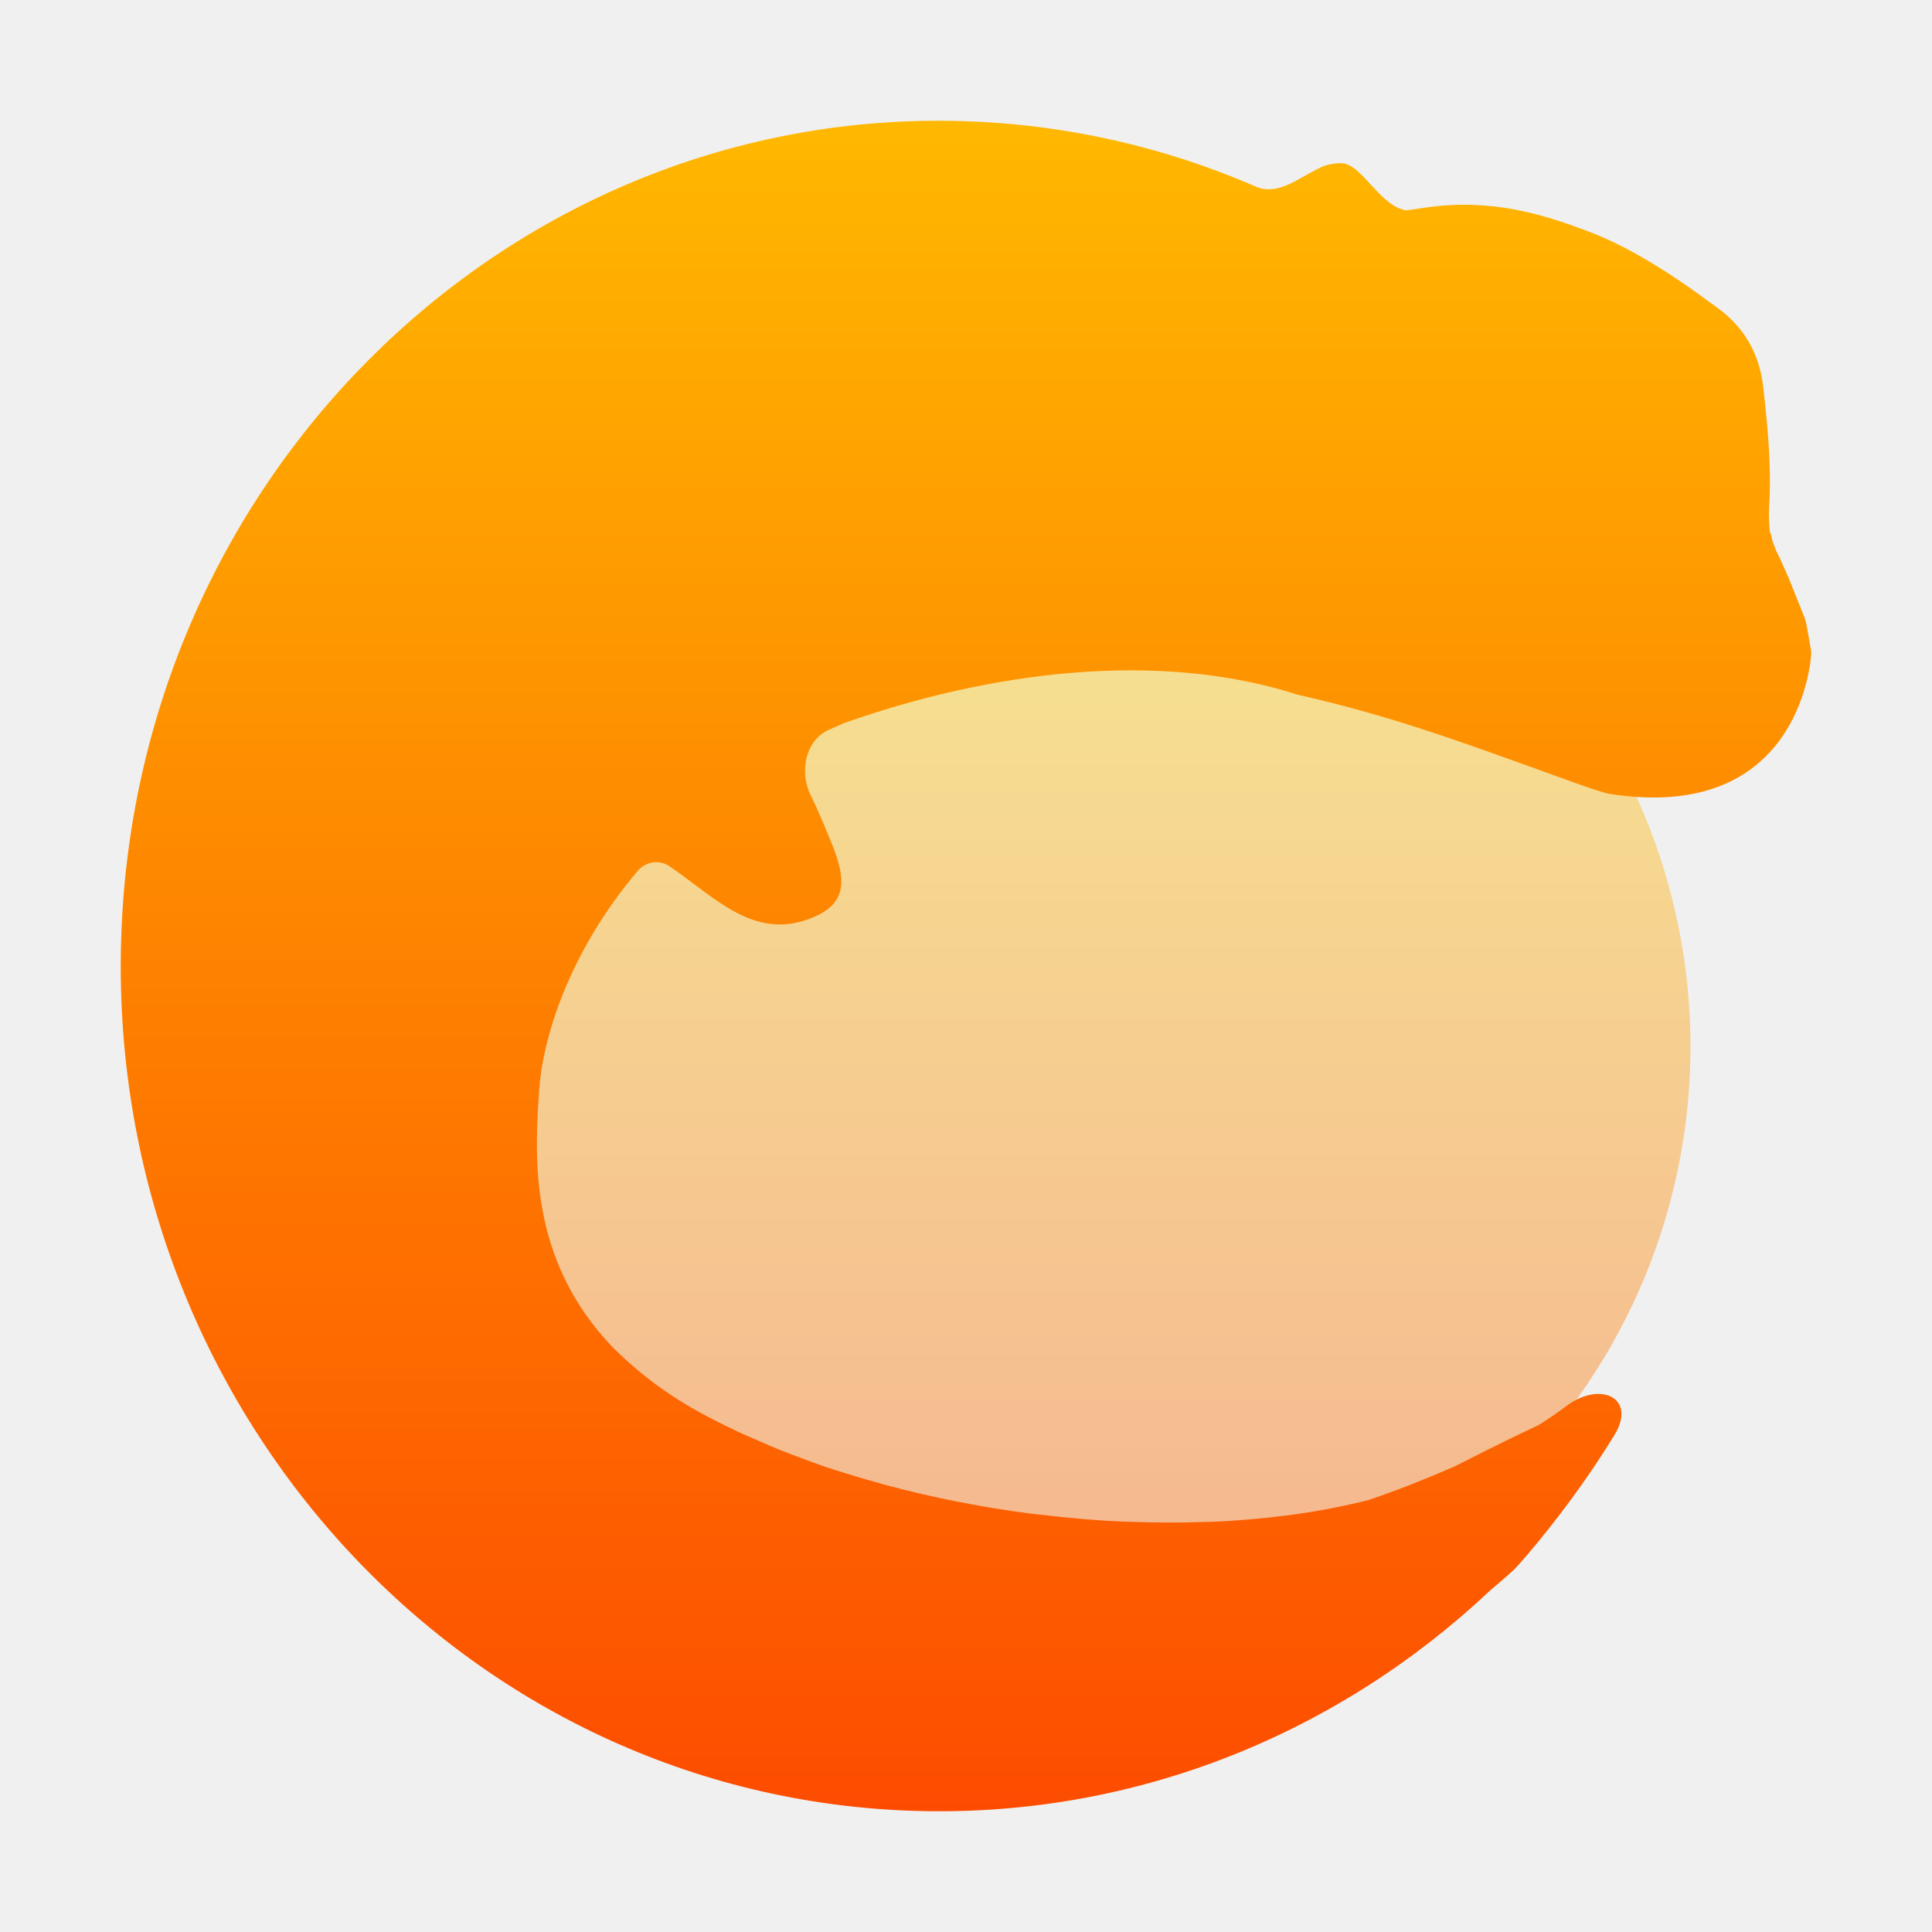
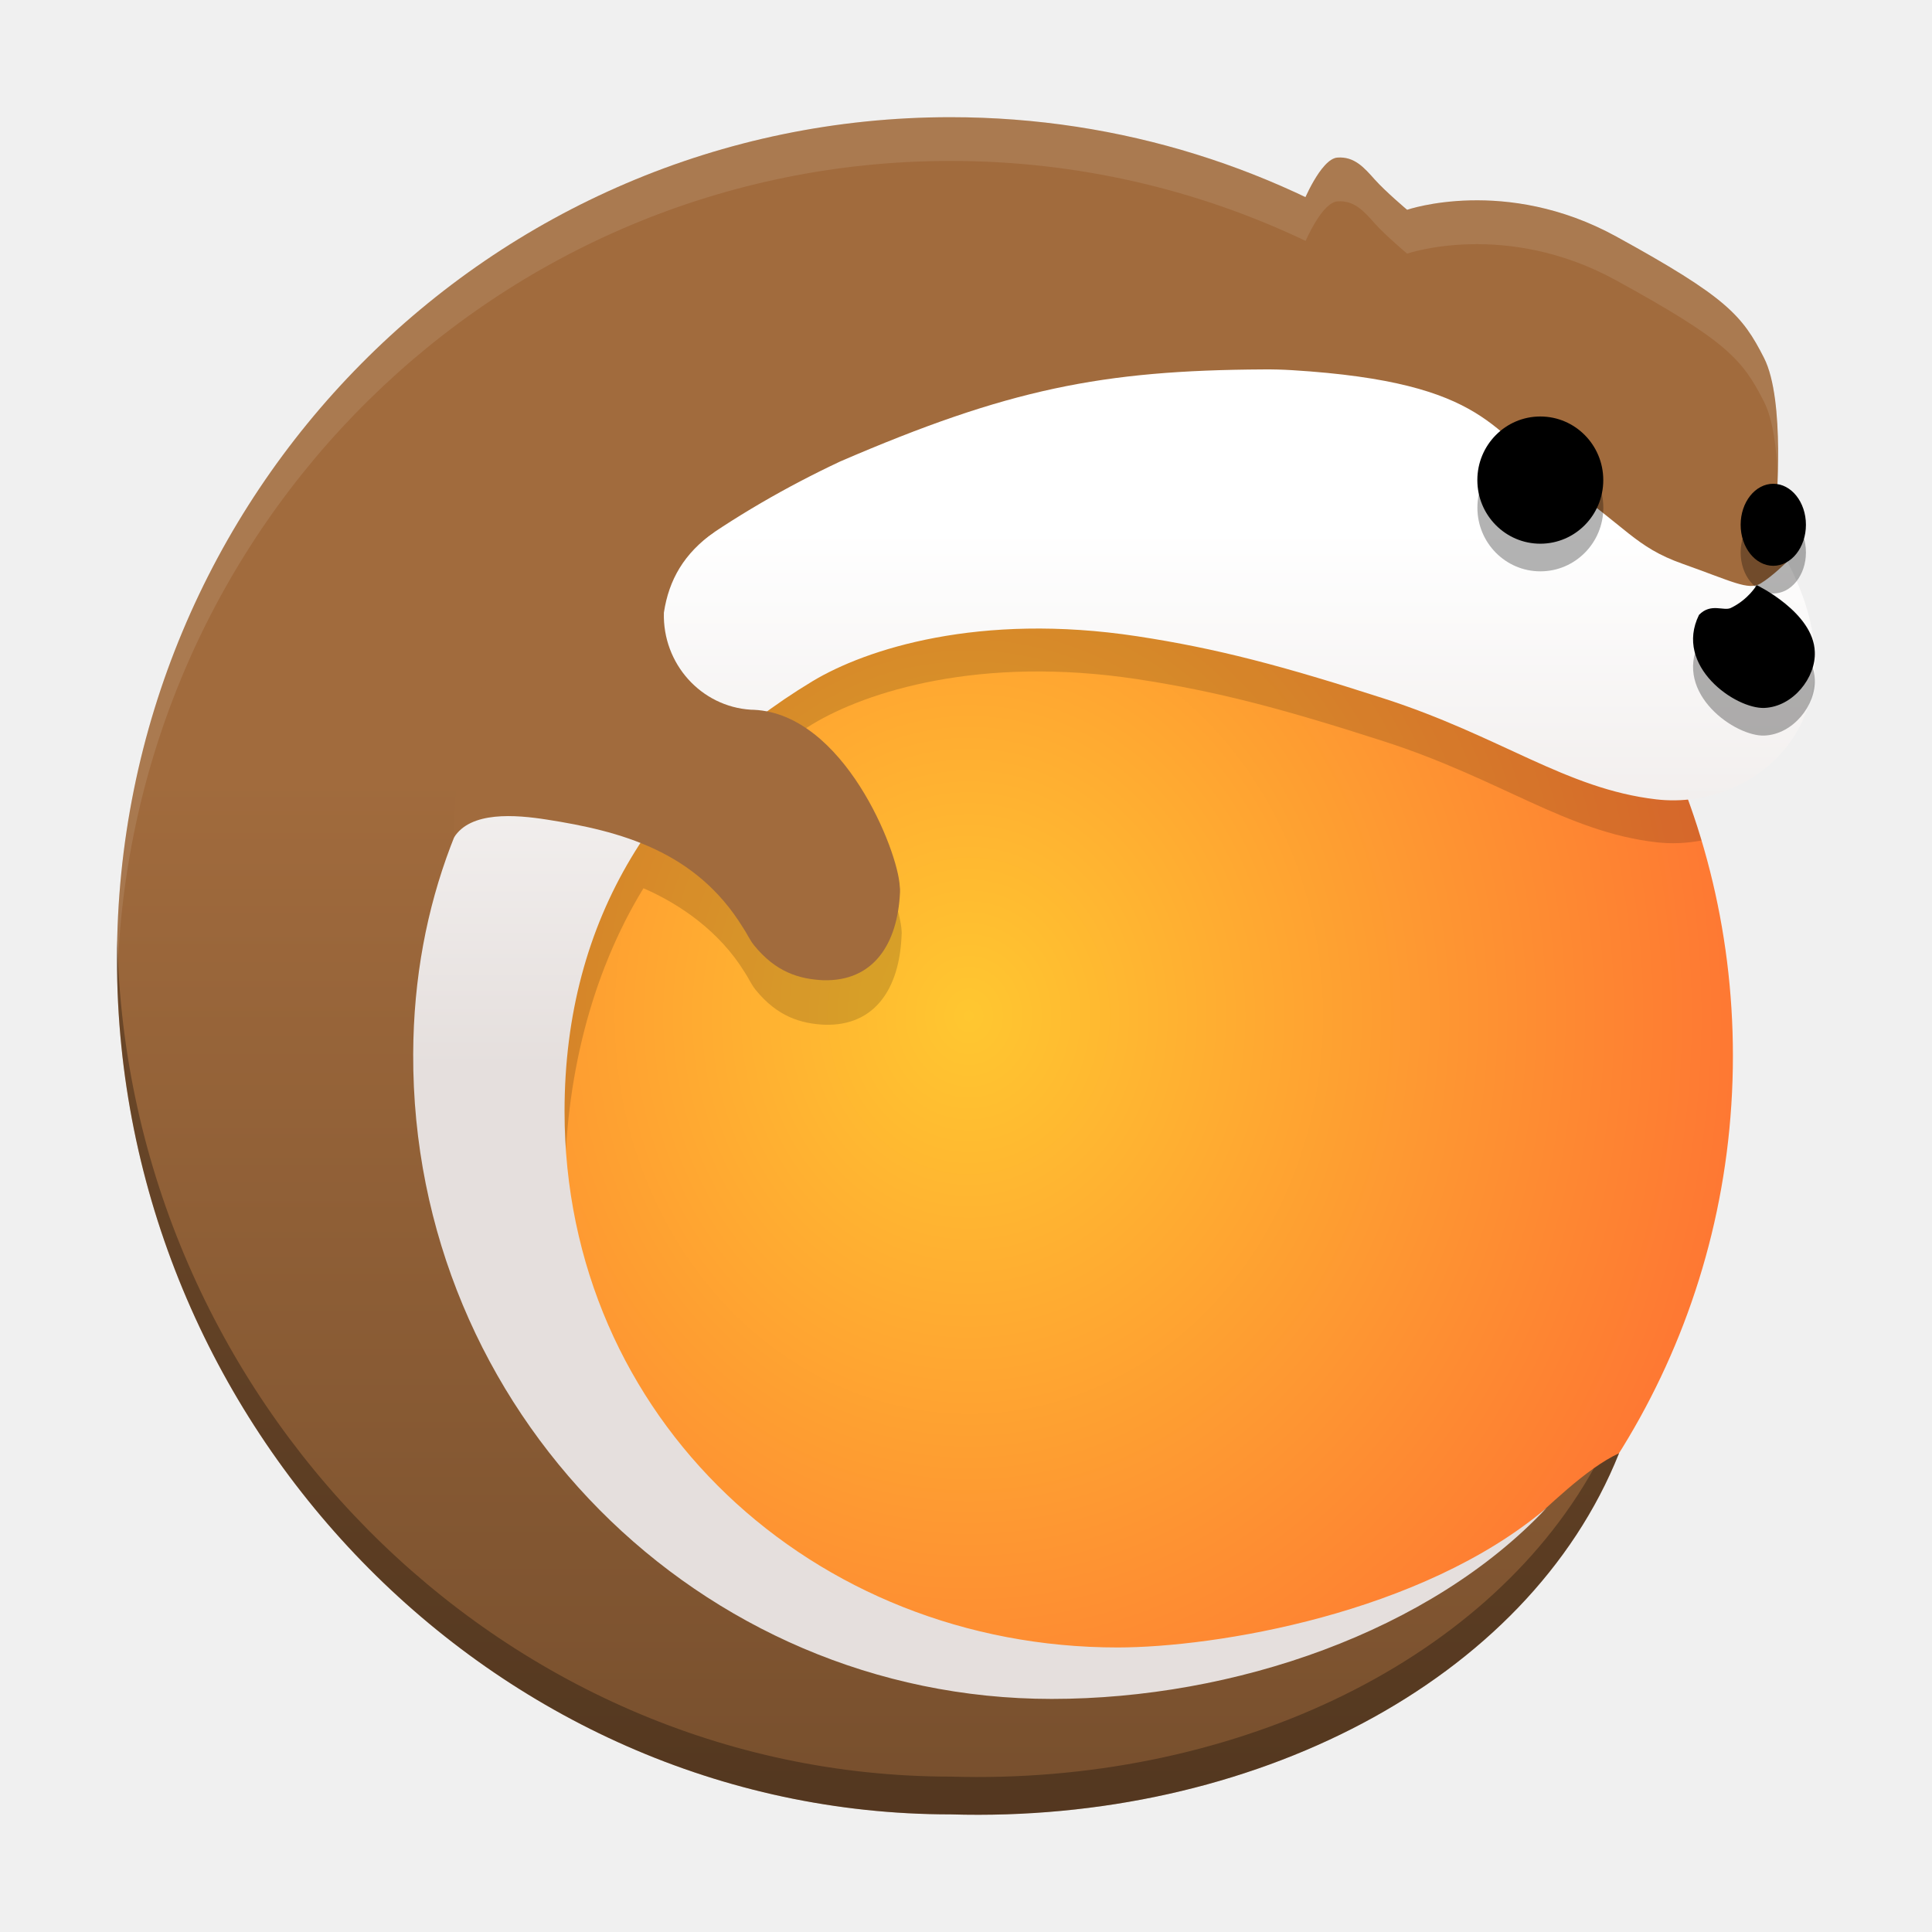
- <svg xmlns="http://www.w3.org/2000/svg" width="48" height="48" viewBox="0 0 48 48" fill="none" version="1.1" id="svg5">
-   <path opacity="0.4" d="M27 11C23.022 11 19.206 12.58 16.393 15.393C13.58 18.206 12 22.022 12 26C12 29.978 13.58 33.794 16.393 36.607C19.206 39.42 23.022 41 27 41C30.978 41 34.794 39.42 37.607 36.607C40.42 33.794 42 29.978 42 26C42 22.022 40.42 18.206 37.607 15.393C34.794 12.58 30.978 11 27 11Z" fill="url(#paint0_linear_226_231)" id="path1" />
-   <path fill-rule="evenodd" clip-rule="evenodd" d="M 23.335,3 C 12.348,2.99 3.296,12.038 3.007,23.451 c -0.294,11.594 8.566,21.239 19.788,21.542 5.467,0.148 10.485,-1.95 14.229,-5.48 0.335,-0.28 0.542,-0.471 0.6,-0.525 0.011,-0.011 0.021,-0.02 0.032,-0.032 0.15,-0.16 1.375,-1.533 2.457,-3.308 0.559,-0.917 -0.353,-1.356 -1.209,-0.708 -0.213,0.161 -0.441,0.318 -0.686,0.47 -0.355,0.165 -0.957,0.45 -2.075,1.022 -0.732,0.318 -1.438,0.598 -2.148,0.838 -0.059,0.015 -0.118,0.029 -0.177,0.043 l -0.034,0.008 c -0.517,0.123 -1.06,0.227 -1.628,0.305 -0.048,0.007 -0.096,0.013 -0.144,0.019 l -0.065,0.008 c -0.59,0.075 -1.198,0.129 -1.827,0.156 -0.035,0.001 -0.071,0.002 -0.106,0.002 -0.03,4e-4 -0.061,7e-4 -0.091,0.002 -0.62,0.021 -1.255,0.019 -1.899,-0.006 -0.02,-9e-4 -0.04,-9e-4 -0.06,-0.001 -0.021,-10e-5 -0.043,-10e-5 -0.065,-0.001 -0.655,-0.029 -1.319,-0.088 -1.985,-0.166 -0.042,-0.005 -0.083,-0.009 -0.125,-0.013 -0.053,-0.005 -0.107,-0.011 -0.16,-0.018 -0.648,-0.082 -1.296,-0.191 -1.94,-0.32 C 23.584,37.267 23.48,37.246 23.376,37.224 22.745,37.09 22.121,36.933 21.508,36.754 21.311,36.697 21.115,36.638 20.921,36.576 L 20.801,36.538 c -0.107,-0.034 -0.213,-0.067 -0.319,-0.103 -0.19,-0.065 -0.376,-0.135 -0.562,-0.204 L 19.869,36.211 19.757,36.169 C 19.628,36.121 19.499,36.073 19.373,36.022 19.218,35.96 19.067,35.893 18.915,35.826 L 18.815,35.782 C 18.767,35.761 18.719,35.741 18.671,35.72 18.562,35.673 18.452,35.626 18.345,35.575 18.011,35.418 17.682,35.253 17.365,35.079 17.112,34.939 16.872,34.793 16.643,34.64 c -0.526,-0.351 -0.985,-0.738 -1.397,-1.144 -0.018,-0.019 -0.036,-0.037 -0.054,-0.056 -2.063,-2.173 -1.908,-4.714 -1.796,-6.365 0.085,-1.251 0.717,-3.394 2.446,-5.436 0.2,-0.236 0.543,-0.291 0.796,-0.113 0.203,0.137 0.402,0.287 0.601,0.436 0.855,0.643 1.703,1.281 2.822,0.883 0.943,-0.331 0.995,-0.89 0.634,-1.811 -0.014,-0.035 -0.029,-0.071 -0.044,-0.109 -0.137,-0.338 -0.309,-0.761 -0.511,-1.17 -0.284,-0.577 -0.133,-1.359 0.453,-1.624 0.129,-0.058 0.26,-0.116 0.394,-0.172 3.566,-1.259 7.76,-1.825 11.266,-0.696 2.157,0.487 3.818,1.085 5.723,1.771 0.213,0.077 0.43,0.155 0.65,0.234 0.357,0.128 0.973,0.361 1.341,0.453 4.419,0.7 4.964,-2.757 5.028,-3.414 0.007,-0.071 0.002,-0.141 -0.011,-0.211 l -0.102,-0.576 C 44.869,15.453 44.85,15.387 44.825,15.324 l -0.387,-0.966 -0.202,-0.455 -0.116,-0.235 c -0.004,-0.008 -0.006,-0.016 -0.007,-0.024 -0.005,-0.047 -0.076,-0.133 -0.105,-0.339 -0.004,-0.026 -0.008,-0.066 -0.011,-0.041 -0.003,0.025 -0.021,-0.023 -0.024,-0.048 -0.023,-0.214 -0.033,-0.429 -0.02,-0.619 0.051,-0.732 0.01,-1.67 -0.15,-3.009 C 43.653,8.341 42.88,7.794 42.545,7.557 42.52,7.54 42.499,7.524 42.479,7.51 L 42.418,7.465 C 42.038,7.186 40.789,6.27 39.59,5.8 38.315,5.299 37.026,4.93 35.439,5.154 35.326,5.169 35.217,5.186 35.108,5.203 35.06,5.211 35.011,5.218 34.963,5.225 34.936,5.229 34.908,5.227 34.883,5.218 34.868,5.212 34.852,5.206 34.834,5.201 34.542,5.114 34.291,4.841 34.054,4.583 33.8,4.306 33.562,4.047 33.306,4.053 c -0.038,9e-4 -0.076,0.004 -0.115,0.008 -0.038,0.004 -0.077,0.009 -0.116,0.016 l -0.002,1.9e-4 -0.002,2e-4 c -0.04,0.007 -0.079,0.017 -0.12,0.029 -0.045,0.012 -0.088,0.028 -0.129,0.047 C 32.27,4.411 31.757,4.878 31.199,4.635 28.935,3.652 26.461,3.078 23.858,3.008 23.683,3.003 23.509,3 23.335,3 Z" fill="url(#paint1_linear_226_231)" id="path2" />
-   <defs id="defs5">
-     <linearGradient id="paint0_linear_226_231" x1="27" y1="41" x2="27" y2="11" gradientUnits="userSpaceOnUse">
-       <stop stop-color="#FD5900" id="stop2" />
-       <stop offset="1" stop-color="#FFDE00" id="stop3" />
+ <svg xmlns="http://www.w3.org/2000/svg" version="1.1" viewBox="0 0 512 512">
+   <defs>
+     <radialGradient id="a" cx="365.9" cy="-121.31" r="77.057" gradientTransform="matrix(2.2708 0 .0005712 2.526 -464.29 747.29)" gradientUnits="userSpaceOnUse">
+       <stop style="stop-color:#ffc730" offset="0" />
+       <stop style="stop-color:#fd3535" offset="1" />
+     </radialGradient>
+     <linearGradient id="f" x1="369.24" x2="369.24" y1="-117.55" y2="-183.12" gradientTransform="translate(0 564.67)" gradientUnits="userSpaceOnUse">
+       <stop style="stop-color:#e5dfdd" offset="0" />
+       <stop style="stop-color:#fff" offset="1" />
    </linearGradient>
-     <linearGradient id="paint1_linear_226_231" x1="23.998" y1="45" x2="23.998" y2="3" gradientUnits="userSpaceOnUse">
-       <stop stop-color="#FD4C00" id="stop4" />
-       <stop offset="1" stop-color="#FFB800" id="stop5" />
+     <clipPath id="d">
+       <path d="m111 119h177v23h-177z" />
+     </clipPath>
+     <clipPath id="c">
+       <path d="m177 130h45v89h-45z" />
+     </clipPath>
+     <clipPath id="b">
+       <path d="m111 207h177v89h-177z" />
+     </clipPath>
+     <clipPath id="e">
+       <rect width="384" height="384" />
+     </clipPath>
+     <g clip-path="url(#e)" />
+     <linearGradient id="g" x1="332.25" x2="332.25" y1="411.79" y2="555.69" gradientUnits="userSpaceOnUse">
+       <stop style="stop-color:#a16b3d" offset="0" />
+       <stop style="stop-color:#714b2b" offset="1" />
    </linearGradient>
  </defs>
+   <g transform="matrix(2.1456 0 0 2.1675 -542.26 -884.51)">
+     <g transform="translate(5.8771 91.426)">
+       <path d="m421.13 370.6-0.222 7.937-59.069 4.647-44.514 28.901-10.548 48.313s7.17 31.227 13.289 37.556c6.119 6.33 18.771 24.483 34.384 27.648s28.905 6.742 41.564 3.577c12.659-3.165 21.108-6.958 21.108-6.958l5.274-2.533s-1.298 1.137-3.381 2.598c25.191-16.15 41.877-44.403 41.877-76.548 0-31.236-15.756-58.786-39.762-75.138z" style="fill:url(#a)" />
+       <path d="m407.74 341.56s2.226-5.492 4.304-5.64 3.265 1.187 4.601 2.672c1.336 1.484 4.007 3.711 4.007 3.711s12.17-4.156 25.825 3.265 15.584 9.647 18.256 14.842 1.484 18.256 1.484 18.256l1.595 7.792-3.377 4.378-23.747-4.007-28.348-20.927z" style="fill:#a16b3d" />
+       <path d="m421.14 370.6-4.719 6.438-54.562 6.125-44.531 28.906-10.531 48.312s7.163 31.233 13.281 37.562c6.119 6.33 18.762 24.492 34.375 27.656s28.904 6.727 41.562 3.562c12.659-3.165 21.125-6.938 21.125-6.938l5.281-2.531s-1.323 1.133-3.406 2.594c2.853-1.829 5.596-3.841 8.219-5.969-14.618 9.149-32.447 13.748-42.562 13.75-37.585 0-68.062-30.446-68.062-68.031 0-13.269 3.204-26.229 9.719-36.781 4.588 1.97 9.419 5.32 12.469 10.219 0.491 0.707 0.828 1.518 1.375 2.188 2.692 3.294 5.6 4.146 8.531 4.281 6.264 0.182 9.221-4.494 9.5-10.781 8e-3 -0.493 0.045-0.247 0.011-0.678-0.198-4.19-6.373-19.672-16.636-21.447 1.796-1.382 3.668-2.674 5.625-3.844 6.61-3.951 20.654-8.435 40.125-5.5 9.875 1.488 17.965 3.617 30.438 7.594 14.475 4.616 22.519 11.062 33.656 12.344 1.874 0.216 3.766 0.13 5.594-0.219-6.073-20.1-18.904-37.252-35.875-48.812z" style="fill-opacity:.157" />
+       <path d="m364.27 330.98c-56.867 0-102.97 46.101-102.97 102.97 0 56.867 46.312 104.54 102.97 104.54 36.962 1.099 71.25-16.112 82.552-44.152-4.17 1.924-8.757 6.56-12.216 9.594-6.521 5.721-13.596 6.88-22.59 11.564-17.433 9.08-36.288 7.874-53.877 4.01-14.297-3.141-29.978-10.133-38.393-21.316s-13.355-37.742-13.355-37.742l10.6-48.552 44.734-29.044 59.361-4.67 0.223-7.976c8.961 6.104 16.776 13.767 23.062 22.59h14.299c-15.883-36.38-52.168-61.815-94.401-61.815z" style="fill:url(#g)" />
+       <path d="m402.89 361.82c-19.941 0.102-31.554 2.413-52.246 11.247-26.251 12.212-52.607 35.077-52.755 72.449-0.173 43.553 35.315 78.856 78.869 78.856 22.506 0 46.742-8.222 61.108-23.342-15.462 12.947-40.943 17.048-52.974 17.051-37.585 0-68.309-27.961-68.309-65.546 0-23.748 11.64-41.243 30.606-52.58 6.61-3.951 20.645-8.445 40.117-5.51 9.875 1.488 17.963 3.619 30.435 7.596 14.475 4.616 22.538 11.063 33.675 12.345 12.684 1.459 26.083-10.493 16.188-29.084 0 0-1.794 1.79-3.293 2.689s-3.593-0.289-9.59-2.388c-5.997-2.099-6.9-4.509-15.296-10.206-8.396-5.697-8.392-11.987-32.98-13.486-1.153-0.07-2.345-0.104-3.555-0.092z" style="fill:url(#f)" />
+       <circle transform="matrix(.43552 0 0 .43552 200.99 207.89)" cx="542.14" cy="384.51" r="17.857" />
+       <circle transform="matrix(.22577 0 0 .28084 343.48 272.83)" cx="542.14" cy="384.51" r="17.857" />
+       <path d="m334.29 381.21c-5.067 1.234-17.416 4.233-24.752 14.19-7.046 9.563-6.474 20.712-6.631 23.681 2.041-3.285 7.627-2.819 11.478-2.223 9.081 1.405 18.393 3.822 24.215 13.174 0.491 0.707 0.839 1.524 1.386 2.193 2.692 3.294 5.602 4.139 8.533 4.274 6.264 0.182 9.221-4.493 9.5-10.78 8e-3 -0.493 2e-3 -0.257-0.033-0.689-0.207-4.378-6.927-21.079-18.013-21.593-0.124-4e-3 -0.249-3e-3 -0.371-0.011-6.149-0.376-10.928-5.613-10.749-11.865 0.617-4.05 2.508-7.253 6.218-9.852z" style="fill:#a16b3d" />
+       <path d="m463.83 388.19s-1.01 1.745-3.187 2.791c-0.894 0.429-2.464-0.648-3.938 0.849-3.129 6.281 4.515 11.525 8.077 11.377 3.562-0.148 6.372-3.737 6.224-6.854-0.148-4.824-7.176-8.162-7.176-8.162z" />
+       <circle cx="437.11" cy="378.73" r="7.777" style="opacity:.3" />
+       <path d="m364.27 330.98c-56.867 0-102.97 46.101-102.97 102.97 0 0.889 0.017 1.766 0.04 2.65 1.43-55.62 46.963-100.27 102.93-100.27 15.678 0 30.543 3.505 43.842 9.773 0.707-1.526 2.354-4.715 3.936-4.828 2.078-0.148 3.256 1.192 4.591 2.676 1.336 1.484 4.014 3.713 4.014 3.713s12.163-4.154 25.817 3.267c13.655 7.421 15.589 9.642 18.261 14.837 1.112 2.162 1.554 5.686 1.692 9.065 0.145-4.272 0.06-11.01-1.692-14.417-2.672-5.195-4.606-7.416-18.261-14.837-13.655-7.421-25.817-3.267-25.817-3.267s-2.679-2.228-4.014-3.713c-1.336-1.484-2.514-2.825-4.591-2.676-1.581 0.113-3.229 3.301-3.936 4.828-13.299-6.269-28.164-9.773-43.842-9.773z" style="fill:#fff;opacity:.1" />
+       <ellipse cx="465.88" cy="384.2" rx="4.032" ry="5.015" style="opacity:.3" />
+       <path d="m463.83 391.57s-1.01 1.745-3.187 2.791c-0.894 0.429-2.464-0.648-3.938 0.849-3.129 6.281 4.515 11.525 8.077 11.377 3.562-0.148 6.372-3.737 6.224-6.854-0.148-4.824-7.176-8.162-7.176-8.162z" style="opacity:.3" />
+       <path transform="matrix(.46608 0 0 .46135 258.92 328.6)" d="m5.186 223.27c-0.037 1.684-0.064 3.371-0.064 5.064 0 123.26 99.367 226.58 220.93 226.6 79.305 2.381 152.87-34.924 177.12-95.701-2.183 1.018-4.419 2.389-6.66 3.971-29.264 52.457-97.429 83.923-170.46 81.73-119.93-0.013-218.25-100.59-220.86-221.66z" style="opacity:.3" />
+     </g>
+   </g>
</svg>
